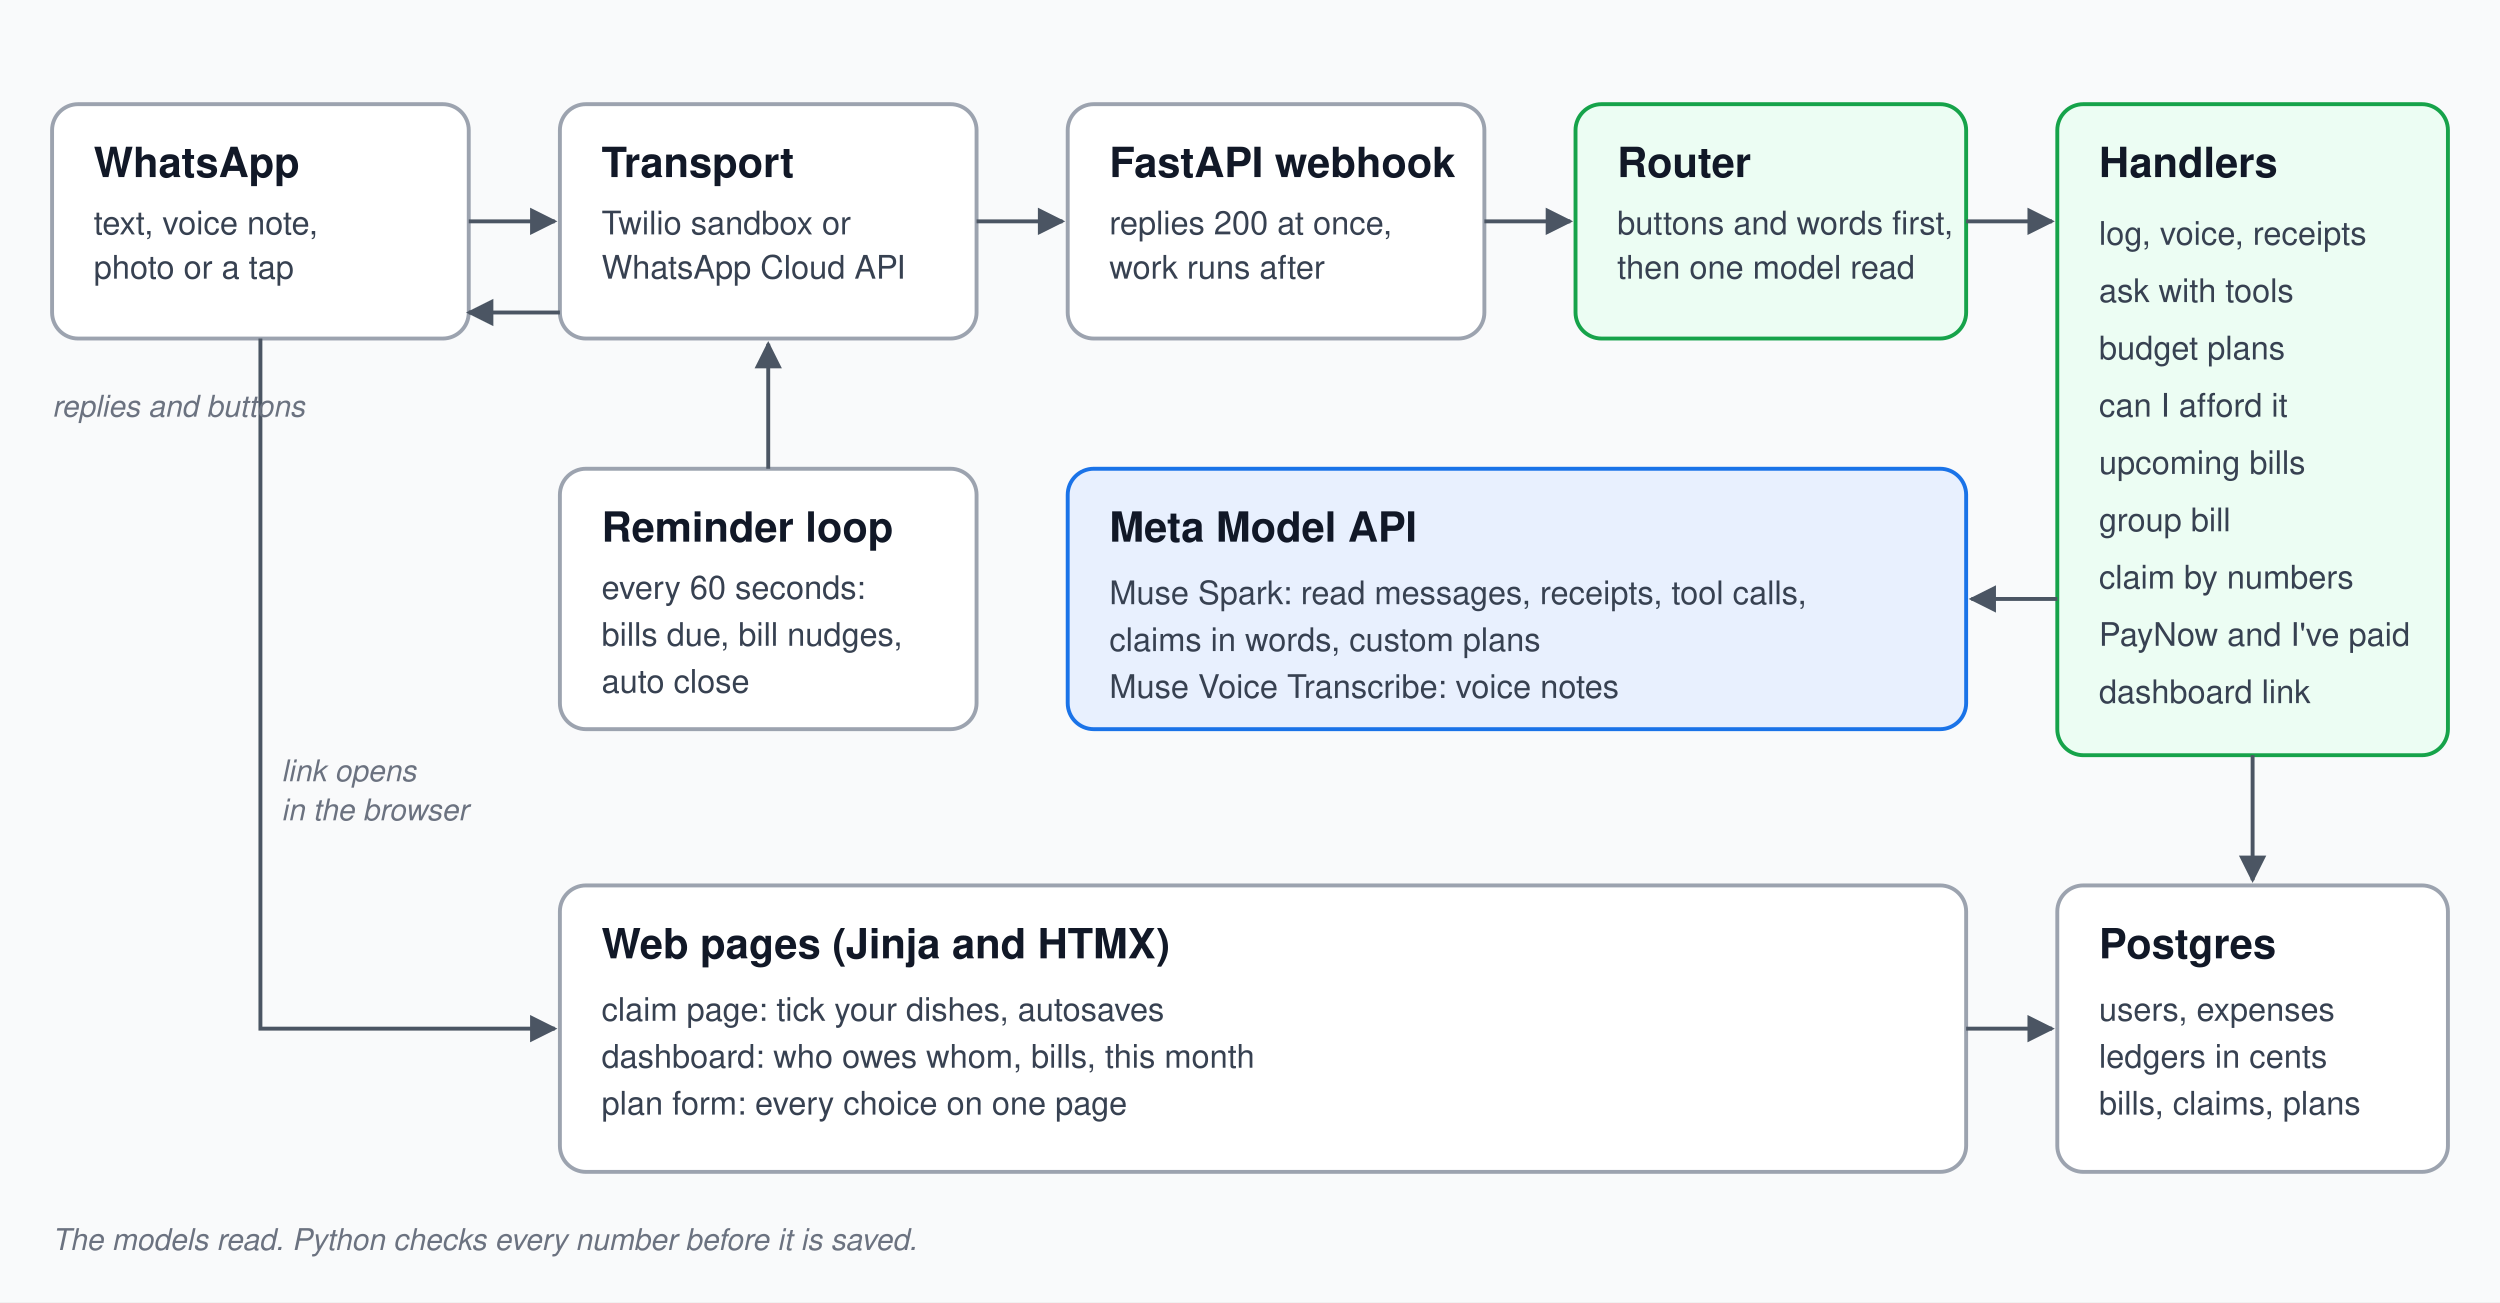
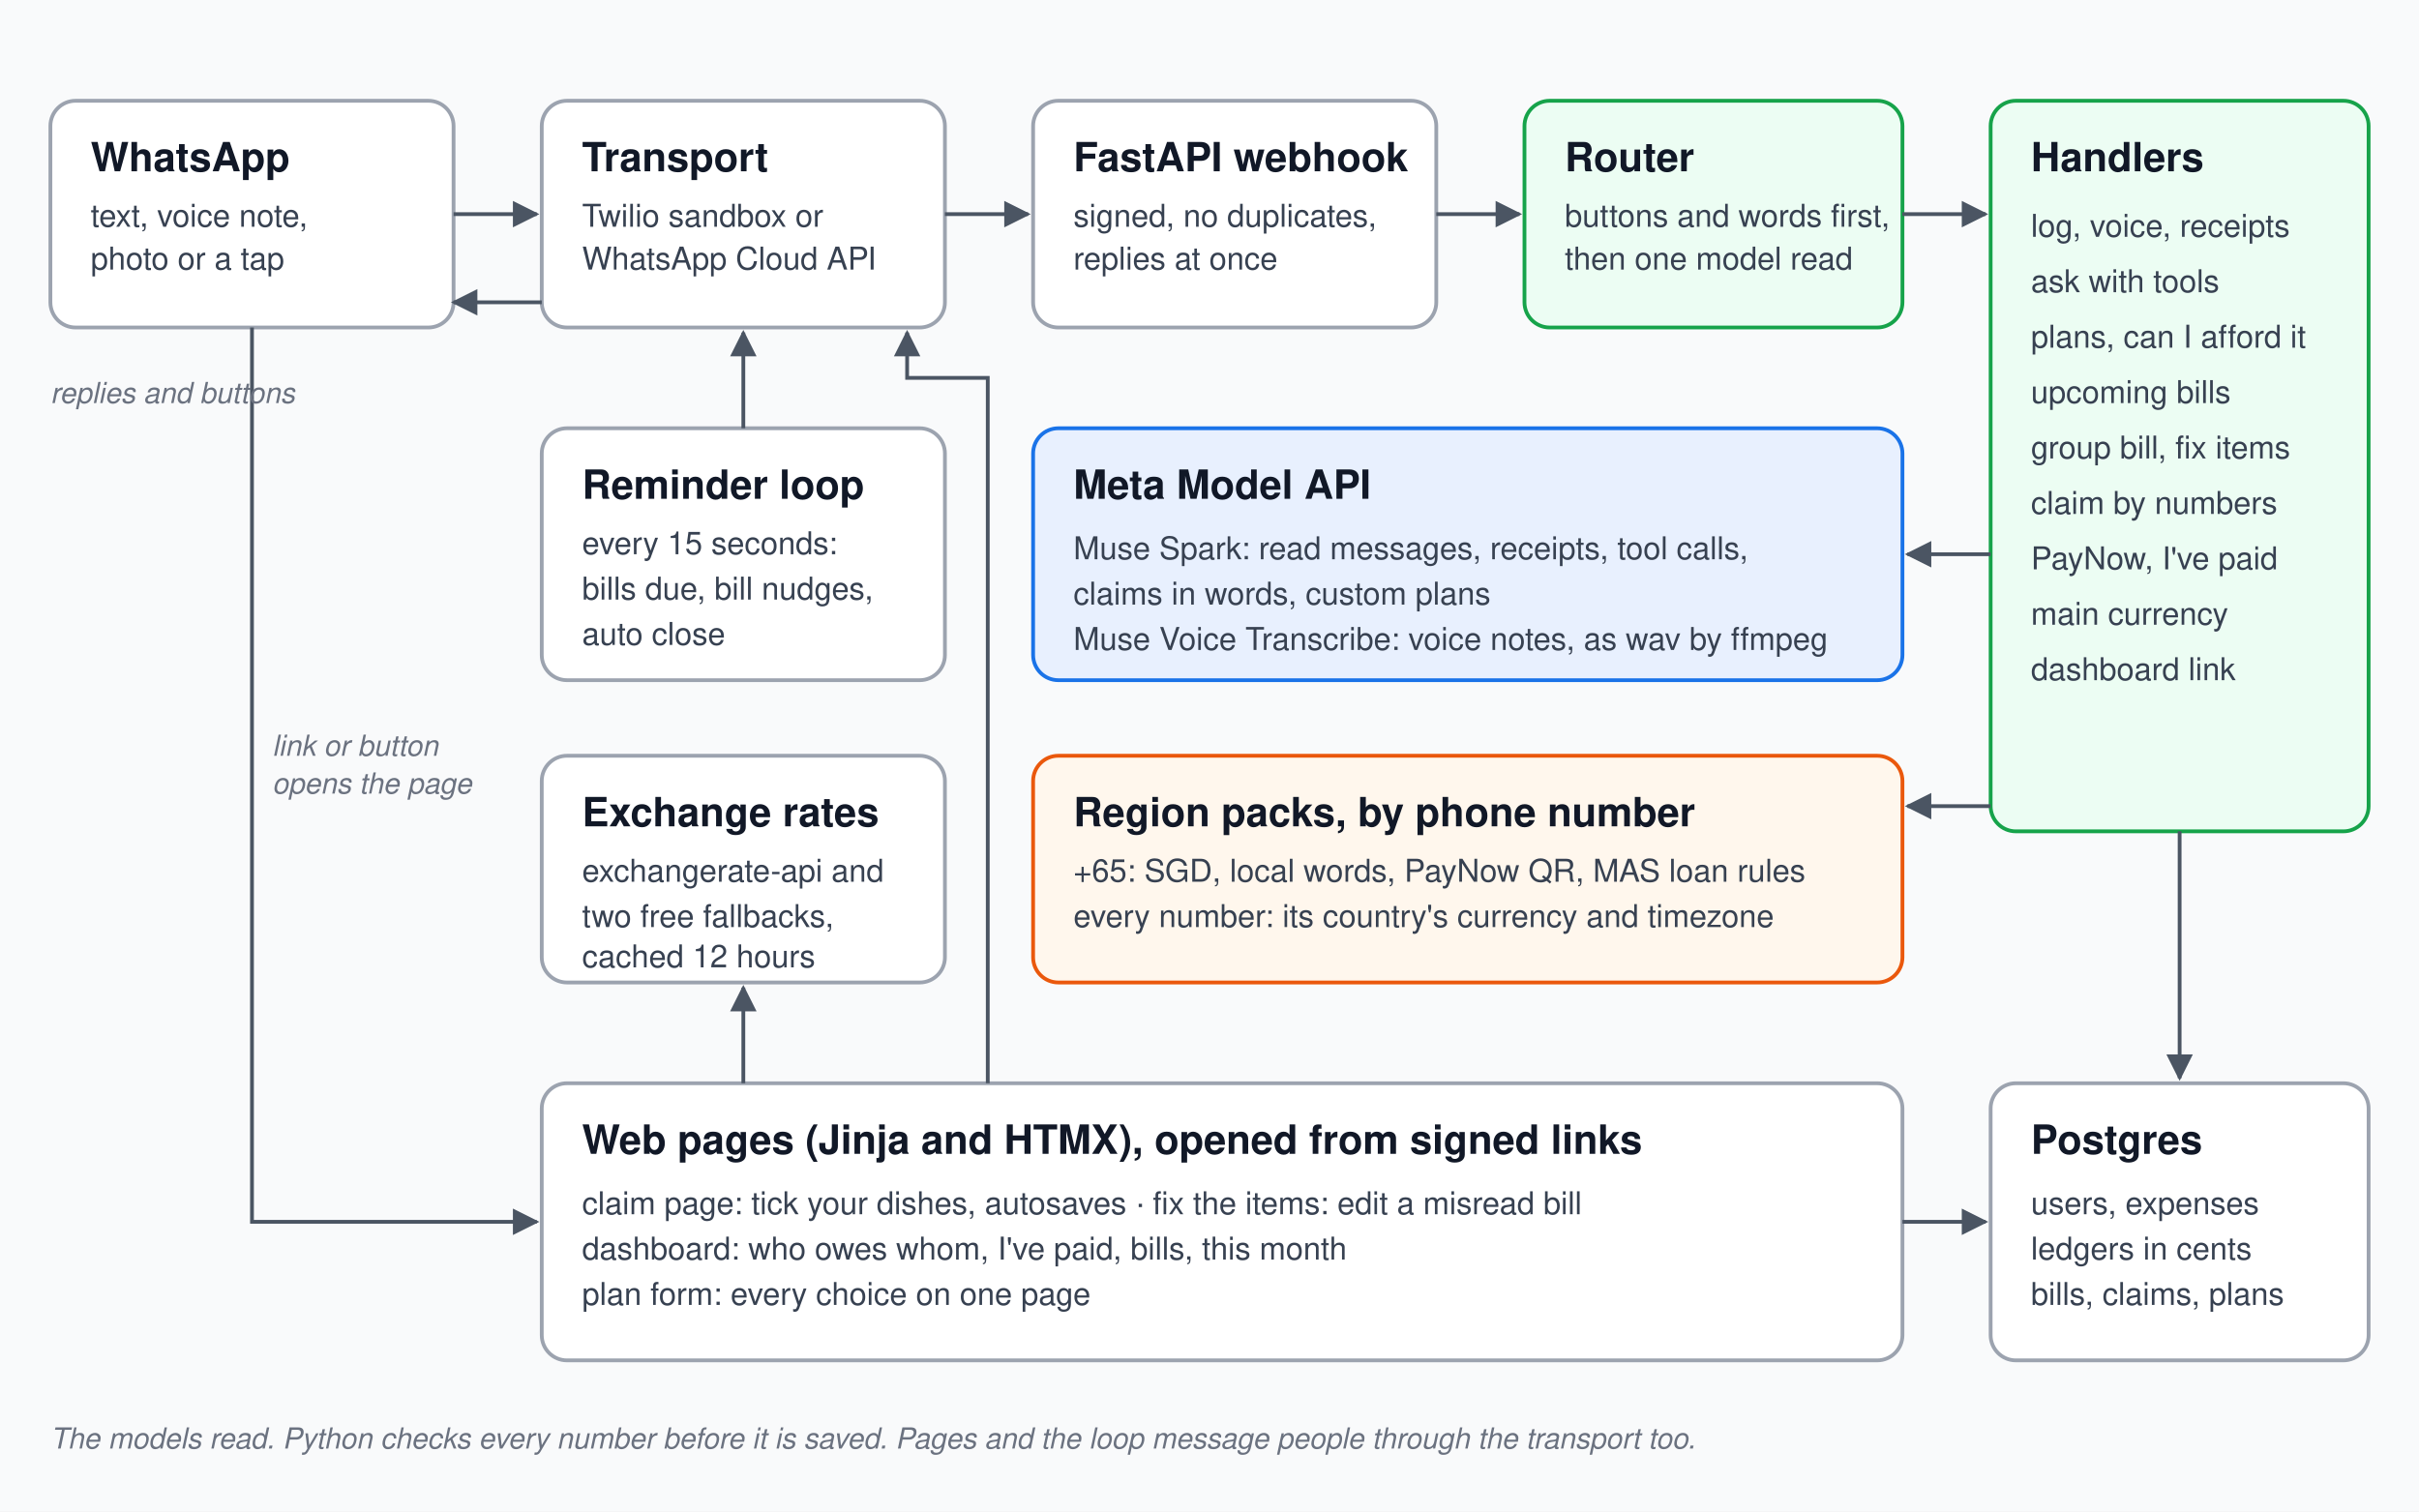
- <svg xmlns="http://www.w3.org/2000/svg" viewBox="0 0 960 500" width="960" height="500" font-family="Helvetica, Arial, sans-serif">
+ <svg xmlns="http://www.w3.org/2000/svg" viewBox="0 0 960 600" width="960" height="600" font-family="Helvetica, Arial, sans-serif">
  <defs>
    <marker id="a" viewBox="0 0 10 10" refX="9" refY="5" markerWidth="7" markerHeight="7" orient="auto-start-reverse">
      <path d="M0 0 L10 5 L0 10 z" fill="#4b5563" />
    </marker>
    <style>
      .box { fill: #ffffff; stroke: #9ca3af; stroke-width: 1.5; rx: 10; }
      .meta { fill: #e8f0fe; stroke: #1a73e8; stroke-width: 1.5; rx: 10; }
      .core { fill: #ecfdf3; stroke: #16a34a; stroke-width: 1.5; rx: 10; }
+       .pack { fill: #fff7ed; stroke: #ea580c; stroke-width: 1.5; rx: 10; }
      .h { font-size: 16px; font-weight: bold; fill: #111827; }
      .t { font-size: 12.5px; fill: #374151; }
      .l { font-size: 11.5px; fill: #6b7280; font-style: italic; }
      .ln { stroke: #4b5563; stroke-width: 1.5; fill: none; marker-end: url(#a); }
    </style>
  </defs>
-   <rect width="960" height="500" fill="#f9fafb" />
+   <rect width="960" height="600" fill="#f9fafb" />
  <rect class="box" x="20" y="40" width="160" height="90" />
  <text class="h" x="36" y="68">WhatsApp</text>
  <text class="t" x="36" y="90">text, voice note,</text>
  <text class="t" x="36" y="107">photo or a tap</text>
  <rect class="box" x="215" y="40" width="160" height="90" />
  <text class="h" x="231" y="68">Transport</text>
  <text class="t" x="231" y="90">Twilio sandbox or</text>
  <text class="t" x="231" y="107">WhatsApp Cloud API</text>
  <rect class="box" x="410" y="40" width="160" height="90" />
  <text class="h" x="426" y="68">FastAPI webhook</text>
-   <text class="t" x="426" y="90">replies 200 at once,</text>
-   <text class="t" x="426" y="107">work runs after</text>
+   <text class="t" x="426" y="90">signed, no duplicates,</text>
+   <text class="t" x="426" y="107">replies at once</text>
  <rect class="core" x="605" y="40" width="150" height="90" />
  <text class="h" x="621" y="68">Router</text>
  <text class="t" x="621" y="90">buttons and words first,</text>
  <text class="t" x="621" y="107">then one model read</text>
-   <rect class="core" x="790" y="40" width="150" height="250" />
+   <rect class="core" x="790" y="40" width="150" height="290" />
  <text class="h" x="806" y="68">Handlers</text>
  <text class="t" x="806" y="94">log, voice, receipts</text>
  <text class="t" x="806" y="116">ask with tools</text>
-   <text class="t" x="806" y="138">budget plans</text>
-   <text class="t" x="806" y="160">can I afford it</text>
-   <text class="t" x="806" y="182">upcoming bills</text>
-   <text class="t" x="806" y="204">group bill</text>
-   <text class="t" x="806" y="226">claim by numbers</text>
-   <text class="t" x="806" y="248">PayNow and I've paid</text>
+   <text class="t" x="806" y="138">plans, can I afford it</text>
+   <text class="t" x="806" y="160">upcoming bills</text>
+   <text class="t" x="806" y="182">group bill, fix items</text>
+   <text class="t" x="806" y="204">claim by numbers</text>
+   <text class="t" x="806" y="226">PayNow, I've paid</text>
+   <text class="t" x="806" y="248">main currency</text>
  <text class="t" x="806" y="270">dashboard link</text>
-   <rect class="meta" x="410" y="180" width="345" height="100" />
-   <text class="h" x="426" y="208">Meta Model API</text>
-   <text class="t" x="426" y="232">Muse Spark: read messages, receipts, tool calls,</text>
-   <text class="t" x="426" y="250">claims in words, custom plans</text>
-   <text class="t" x="426" y="268">Muse Voice Transcribe: voice notes</text>
-   <rect class="box" x="790" y="340" width="150" height="110" />
-   <text class="h" x="806" y="368">Postgres</text>
-   <text class="t" x="806" y="392">users, expenses</text>
-   <text class="t" x="806" y="410">ledgers in cents</text>
-   <text class="t" x="806" y="428">bills, claims, plans</text>
-   <rect class="box" x="215" y="340" width="540" height="110" />
-   <text class="h" x="231" y="368">Web pages (Jinja and HTMX)</text>
-   <text class="t" x="231" y="392">claim page: tick your dishes, autosaves</text>
-   <text class="t" x="231" y="410">dashboard: who owes whom, bills, this month</text>
-   <text class="t" x="231" y="428">plan form: every choice on one page</text>
-   <rect class="box" x="215" y="180" width="160" height="100" />
-   <text class="h" x="231" y="208">Reminder loop</text>
-   <text class="t" x="231" y="230">every 60 seconds:</text>
-   <text class="t" x="231" y="248">bills due, bill nudges,</text>
-   <text class="t" x="231" y="266">auto close</text>
+   <rect class="box" x="215" y="170" width="160" height="100" />
+   <text class="h" x="231" y="198">Reminder loop</text>
+   <text class="t" x="231" y="220">every 15 seconds:</text>
+   <text class="t" x="231" y="238">bills due, bill nudges,</text>
+   <text class="t" x="231" y="256">auto close</text>
+   <rect class="meta" x="410" y="170" width="345" height="100" />
+   <text class="h" x="426" y="198">Meta Model API</text>
+   <text class="t" x="426" y="222">Muse Spark: read messages, receipts, tool calls,</text>
+   <text class="t" x="426" y="240">claims in words, custom plans</text>
+   <text class="t" x="426" y="258">Muse Voice Transcribe: voice notes, as wav by ffmpeg</text>
+   <rect class="box" x="215" y="300" width="160" height="90" />
+   <text class="h" x="231" y="328">Exchange rates</text>
+   <text class="t" x="231" y="350">exchangerate-api and</text>
+   <text class="t" x="231" y="368">two free fallbacks,</text>
+   <text class="t" x="231" y="384">cached 12 hours</text>
+   <rect class="pack" x="410" y="300" width="345" height="90" />
+   <text class="h" x="426" y="328">Region packs, by phone number</text>
+   <text class="t" x="426" y="350">+65: SGD, local words, PayNow QR, MAS loan rules</text>
+   <text class="t" x="426" y="368">every number: its country's currency and timezone</text>
+   <rect class="box" x="215" y="430" width="540" height="110" />
+   <text class="h" x="231" y="458">Web pages (Jinja and HTMX), opened from signed links</text>
+   <text class="t" x="231" y="482">claim page: tick your dishes, autosaves · fix the items: edit a misread bill</text>
+   <text class="t" x="231" y="500">dashboard: who owes whom, I've paid, bills, this month</text>
+   <text class="t" x="231" y="518">plan form: every choice on one page</text>
+   <rect class="box" x="790" y="430" width="150" height="110" />
+   <text class="h" x="806" y="458">Postgres</text>
+   <text class="t" x="806" y="482">users, expenses</text>
+   <text class="t" x="806" y="500">ledgers in cents</text>
+   <text class="t" x="806" y="518">bills, claims, plans</text>
  <path class="ln" d="M180 85 H213" />
  <path class="ln" d="M375 85 H408" />
  <path class="ln" d="M570 85 H603" />
  <path class="ln" d="M755 85 H788" />
-   <path class="ln" d="M790 230 H757" />
-   <path class="ln" d="M865 290 V338" />
-   <path class="ln" d="M295 180 V132" />
-   <path class="ln" d="M755 395 H788" />
-   <path class="ln" d="M100 130 V395 H213" />
+   <path class="ln" d="M790 220 H757" />
+   <path class="ln" d="M790 320 H757" />
+   <path class="ln" d="M865 330 V428" />
+   <path class="ln" d="M295 170 V132" />
+   <path class="ln" d="M755 485 H788" />
+   <path class="ln" d="M295 430 V392" />
+   <path class="ln" d="M392 430 V150 H360 V132" />
+   <path class="ln" d="M100 130 V485 H213" />
  <path class="ln" d="M215 120 L180 120" />
-   <text class="l" x="108" y="300">link opens</text>
-   <text class="l" x="108" y="315">in the browser</text>
+   <text class="l" x="108" y="300">link or button</text>
+   <text class="l" x="108" y="315">opens the page</text>
  <text class="l" x="20" y="160">replies and buttons</text>
-   <text class="l" x="20" y="480">The models read. Python checks every number before it is saved.</text>
+   <text class="l" x="20" y="575">The models read. Python checks every number before it is saved. Pages and the loop message people through the transport too.</text>
</svg>
